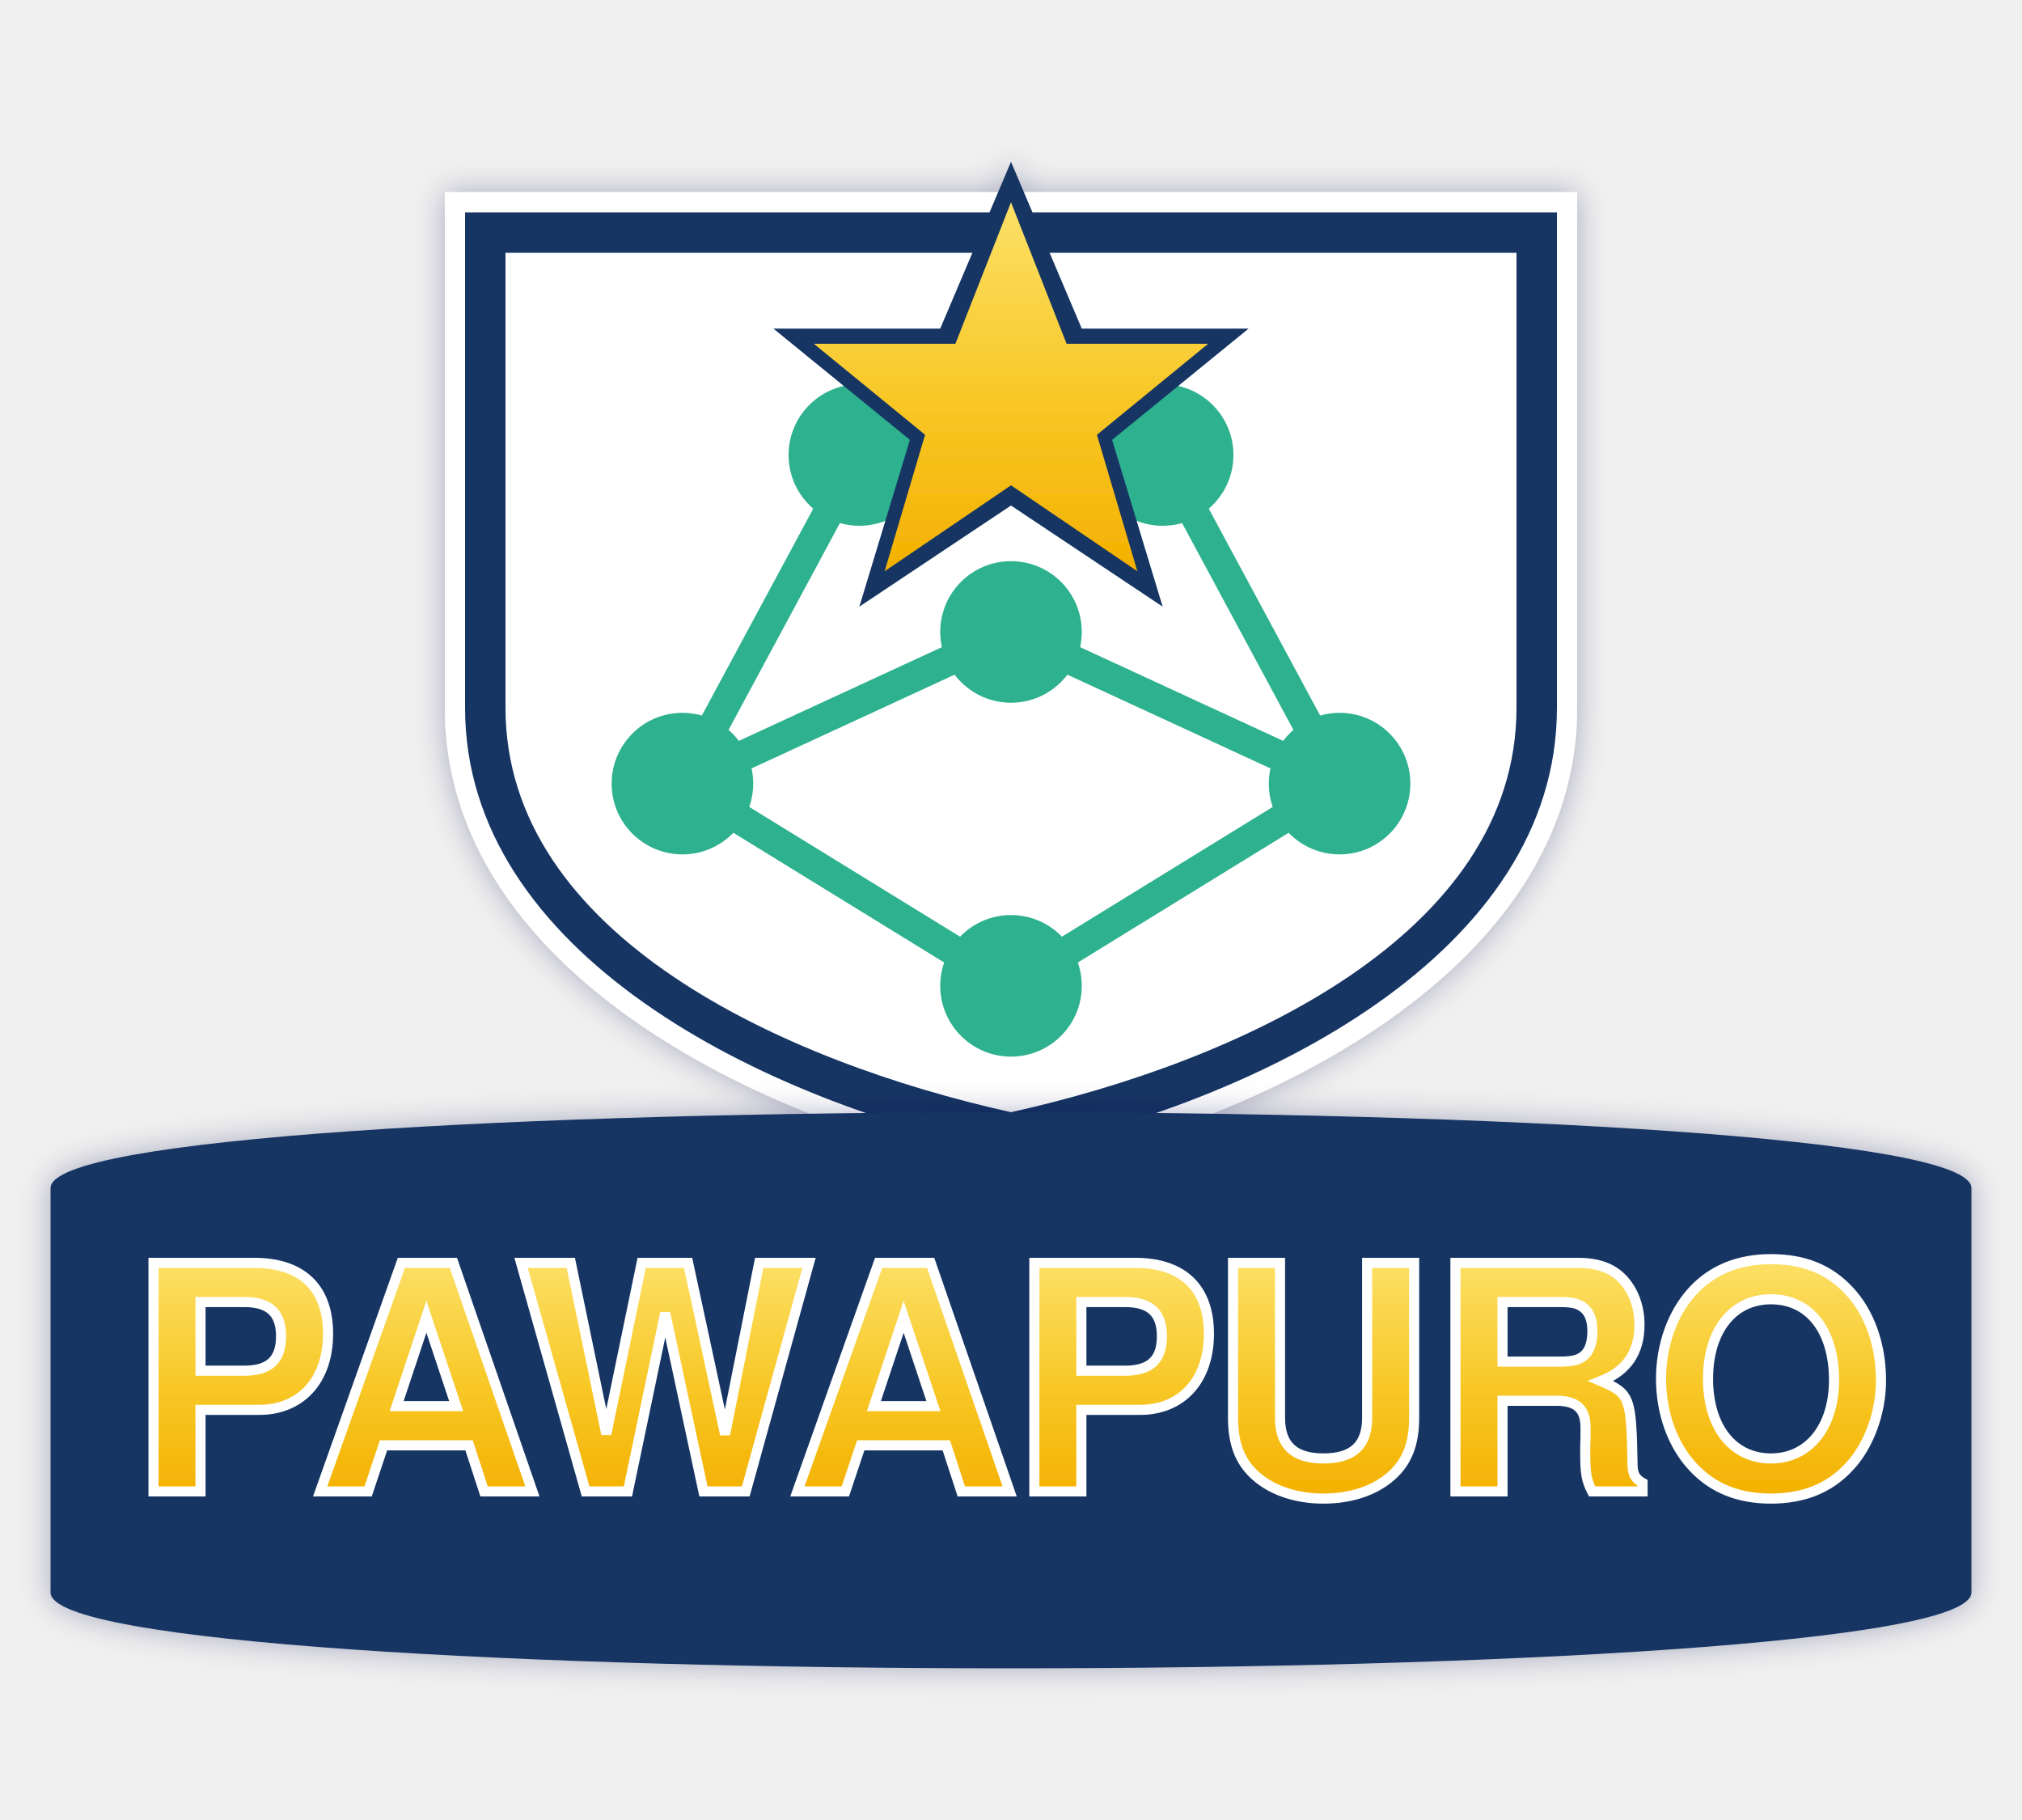
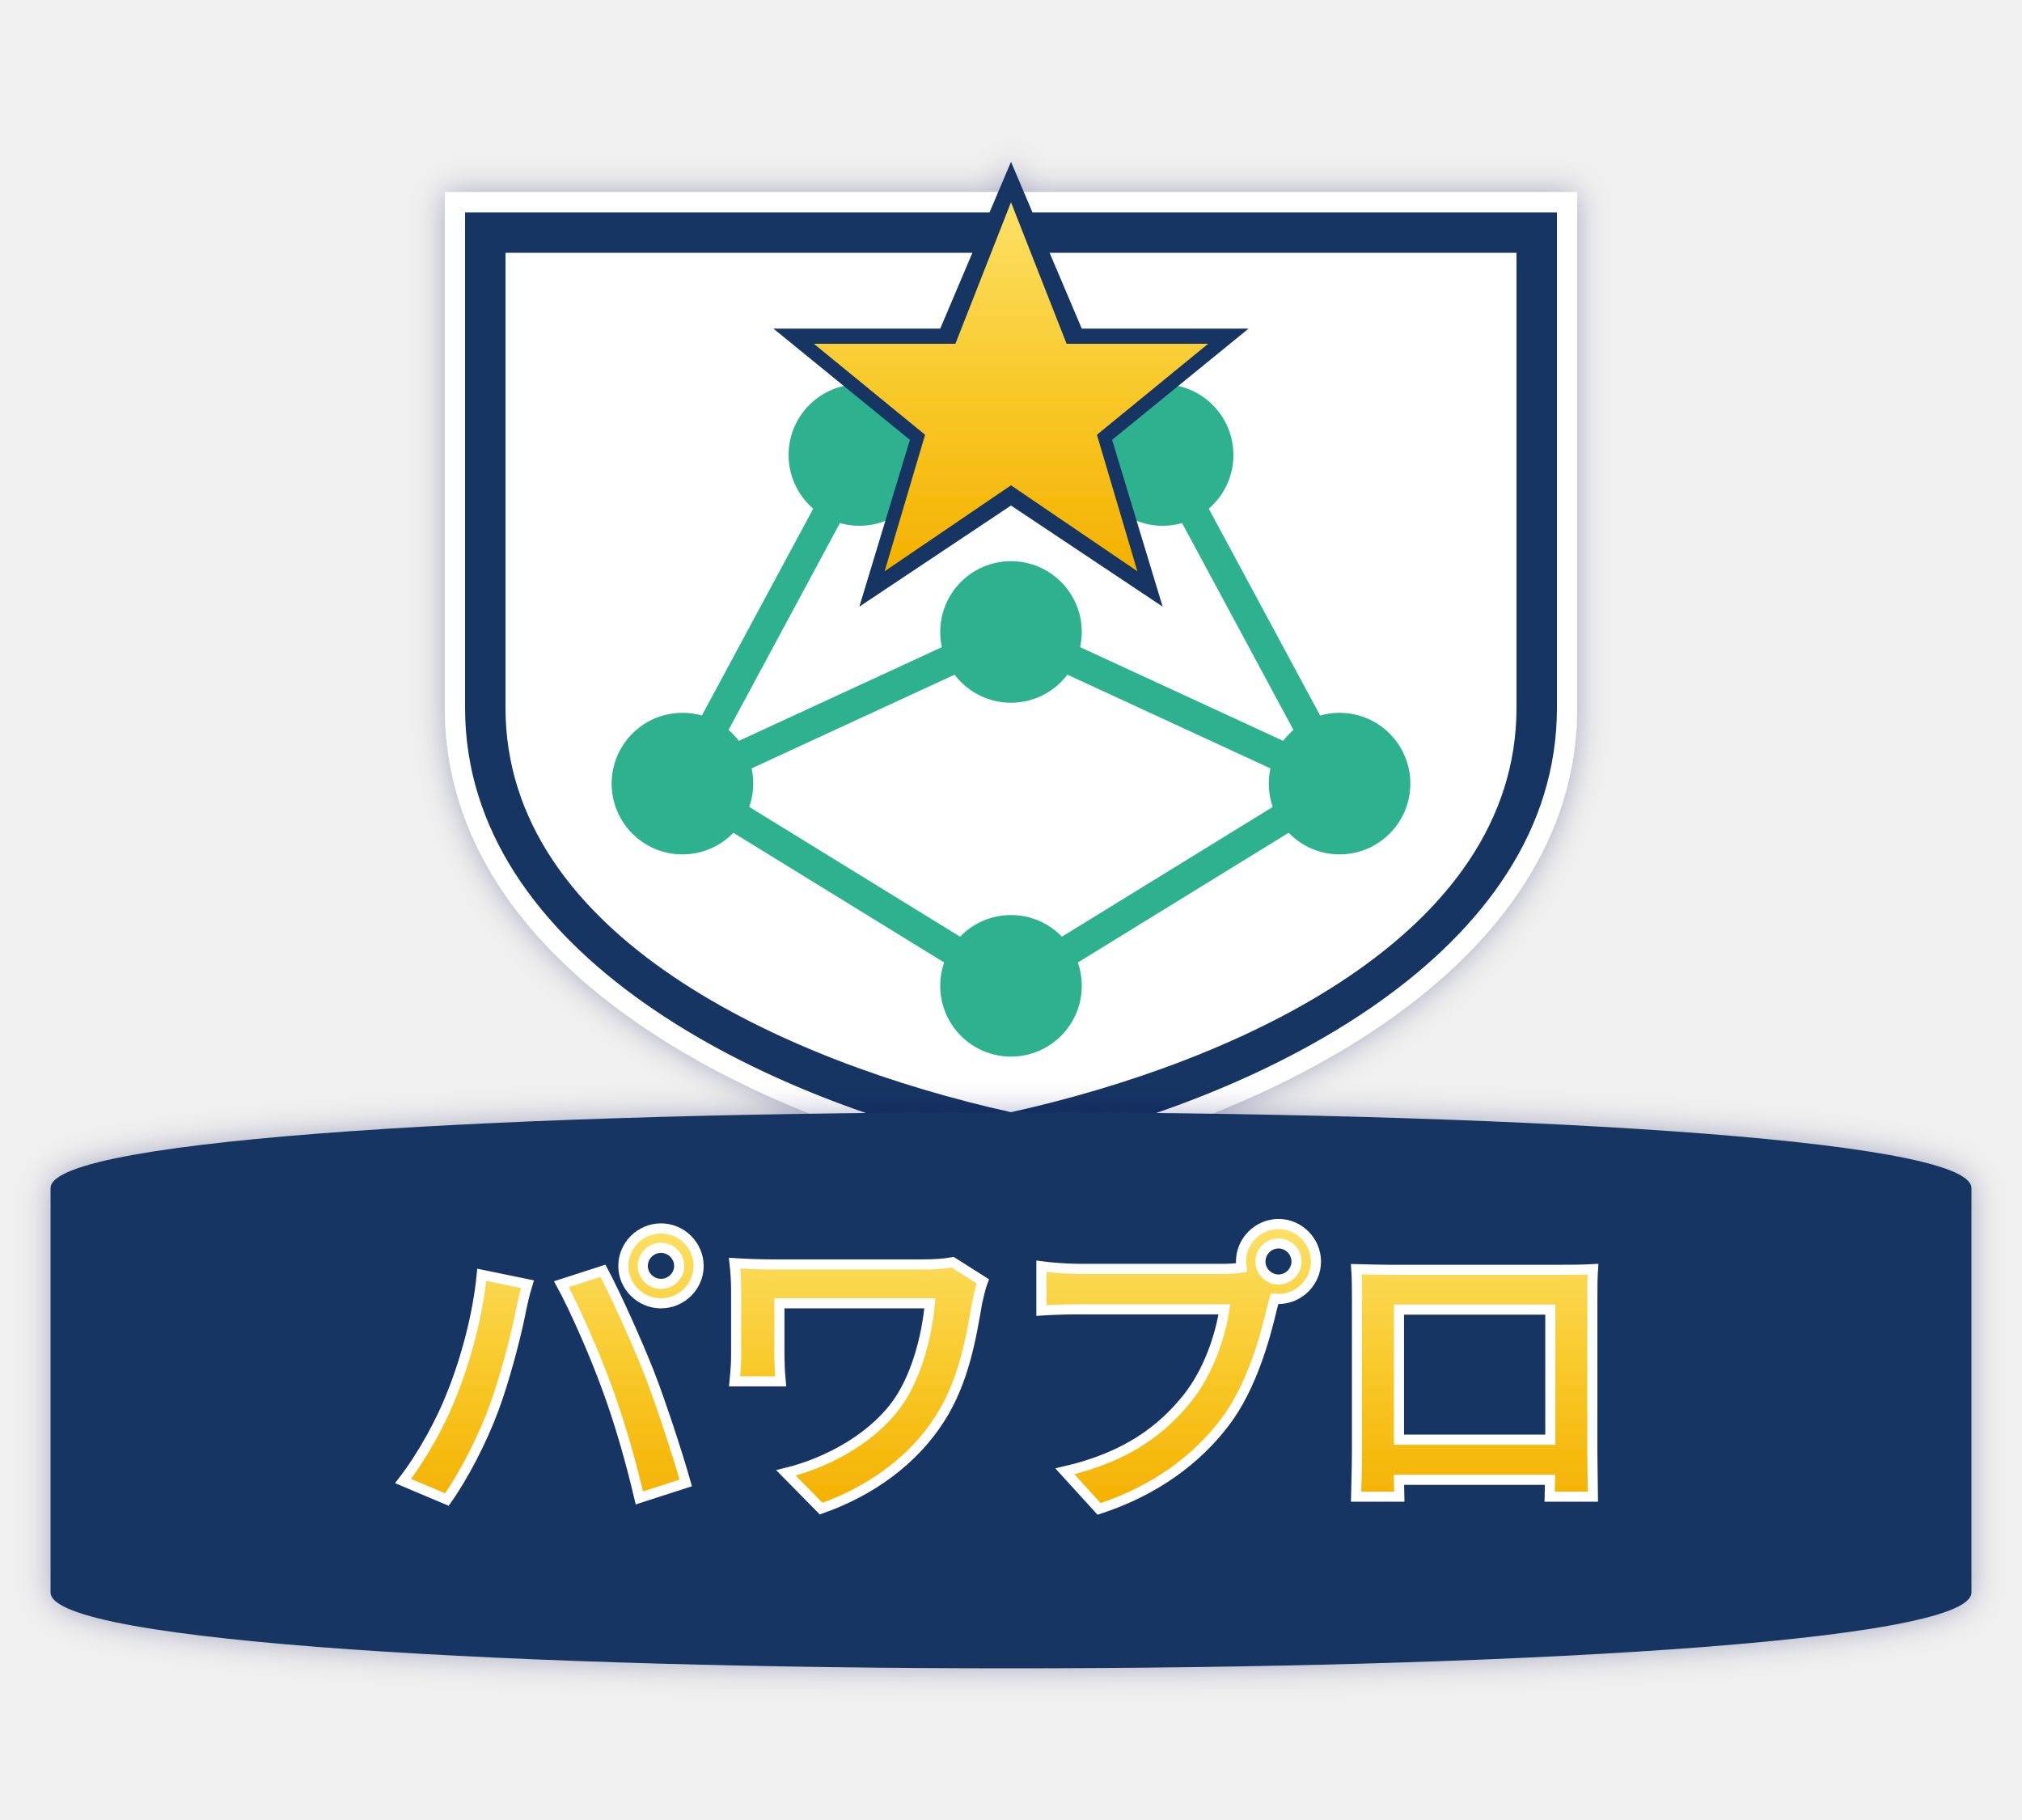
<svg xmlns="http://www.w3.org/2000/svg" viewBox="0 0 400 360" width="400" height="360" style="background-color:#ffffff;">
  <defs>
    <linearGradient id="goldGradient" x1="0%" y1="0%" x2="0%" y2="100%">
      <stop offset="0%" style="stop-color:#fce067; stop-opacity:1" />
      <stop offset="50%" style="stop-color:#f8c92a; stop-opacity:1" />
      <stop offset="100%" style="stop-color:#f4b100; stop-opacity:1" />
    </linearGradient>
    <filter id="outerGlow" x="-20%" y="-20%" width="140%" height="140%">
      <feFlood flood-color="#0e2a53" flood-opacity="0.3" result="flood" />
      <feComposite in="flood" in2="SourceGraphic" operator="in" result="mask" />
      <feGaussianBlur in="mask" stdDeviation="3" result="blurredMask" />
      <feMerge>
        <feMergeNode in="blurredMask" />
        <feMergeNode in="SourceGraphic" />
      </feMerge>
    </filter>
  </defs>
  <g transform="translate(200, 110)" filter="url(#outerGlow)">
    <path d="M0,0 M-110, -70 L110, -70 L110, 30 C110, 80 50, 110 0, 120 C-50, 110 -110, 80 -110, 30 Z" fill="#143464" stroke="#ffffff" stroke-width="4" />
    <path d="M0,0 M-100, -60 L100, -60 L100, 30 C100, 75 45, 100 0, 110 C-45, 100 -100, 75 -100, 30 Z" fill="#ffffff" />
    <g transform="translate(0, 5)">
      <g stroke="#2db18e" stroke-width="6" stroke-linecap="round" fill="none">
        <line x1="0" y1="80" x2="-65" y2="40" />
        <line x1="0" y1="80" x2="65" y2="40" />
        <line x1="-65" y1="40" x2="0" y2="10" />
        <line x1="65" y1="40" x2="0" y2="10" />
        <line x1="-30" y1="-25" x2="-65" y2="40" />
        <line x1="30" y1="-25" x2="65" y2="40" />
      </g>
      <g fill="#2db18e">
        <circle cx="0" cy="80" r="14" />
        <circle cx="-65" cy="40" r="14" />
        <circle cx="65" cy="40" r="14" />
        <circle cx="-30" cy="-25" r="14" />
        <circle cx="30" cy="-25" r="14" />
        <circle cx="0" cy="10" r="14" />
      </g>
    </g>
    <g transform="translate(0, -30)">
      <polygon points="0,-48 14,-15 47,-15 20,7 30,40 0,20 -30,40 -20,7 -47,-15 -14,-15" fill="#143464" />
      <polygon points="0,-40 11,-12 39,-12 17,6 25,33 0,16 -25,33 -17,6 -39,-12 -11,-12" fill="url(#goldGradient)" />
    </g>
  </g>
  <g transform="translate(200, 275)">
    <g filter="url(#outerGlow)">
      <path d="M-190,-40 C-190,-60 190,-60 190,-40 L190,40 C190,60 -190,60 -190,40 Z" fill="#143464" />
      <text x="0" y="20" font-family="Arial Black, Helvetica, sans-serif" font-weight="bold" font-size="62" text-anchor="middle" fill="url(#goldGradient)" stroke="#ffffff" stroke-width="2" letter-spacing="-1">
-         PAWAPURO
+         パワプロ
      </text>
      <text x="0" y="52" font-family="Arial Black, Helvetica, sans-serif" font-weight="bold" font-size="22" text-anchor="middle" fill="url(#ffffff)" letter-spacing="0.5">
        COMBO PLANNER
      </text>
    </g>
  </g>
</svg>
